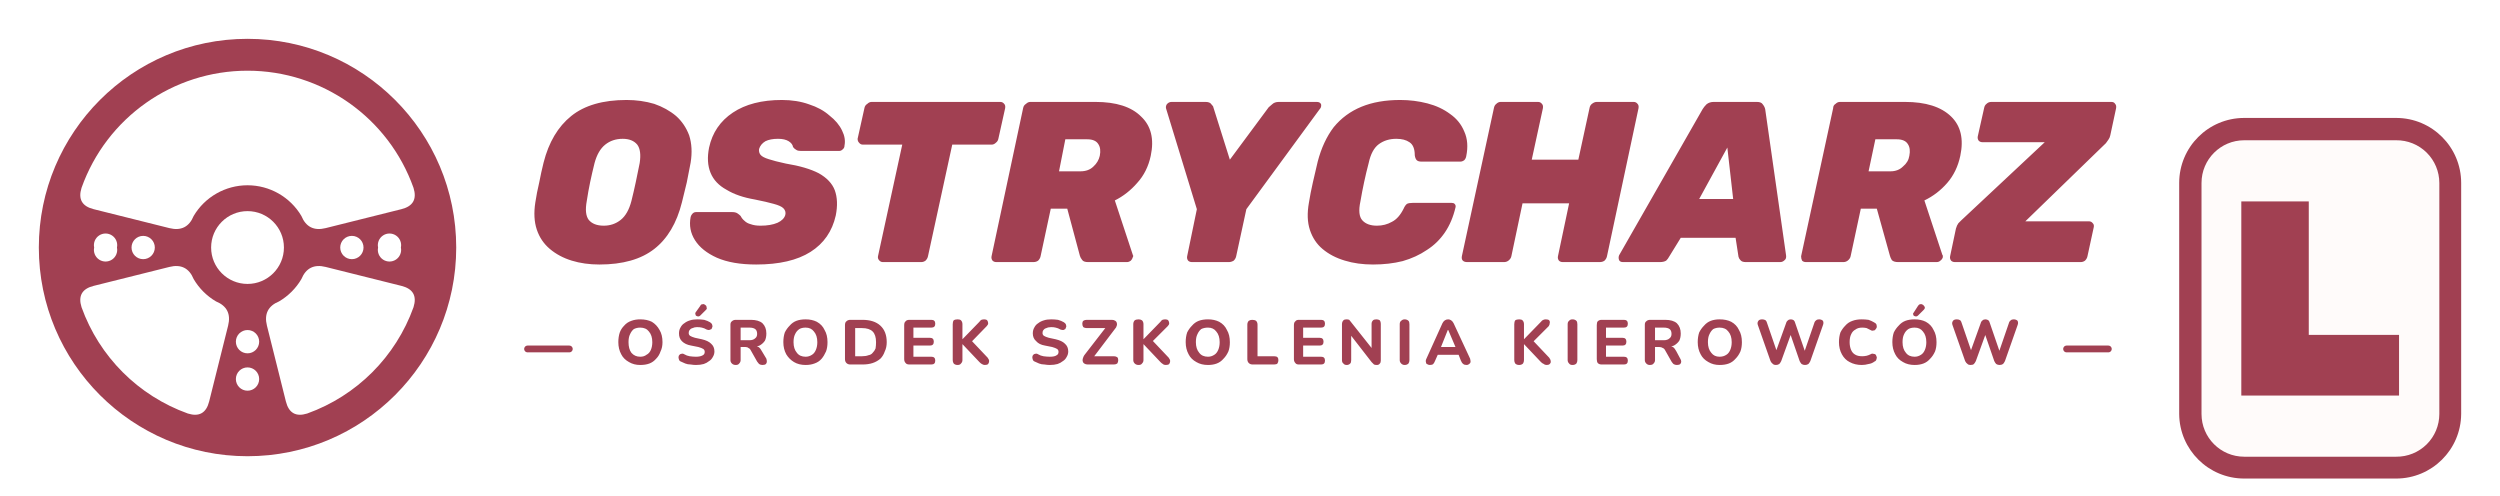
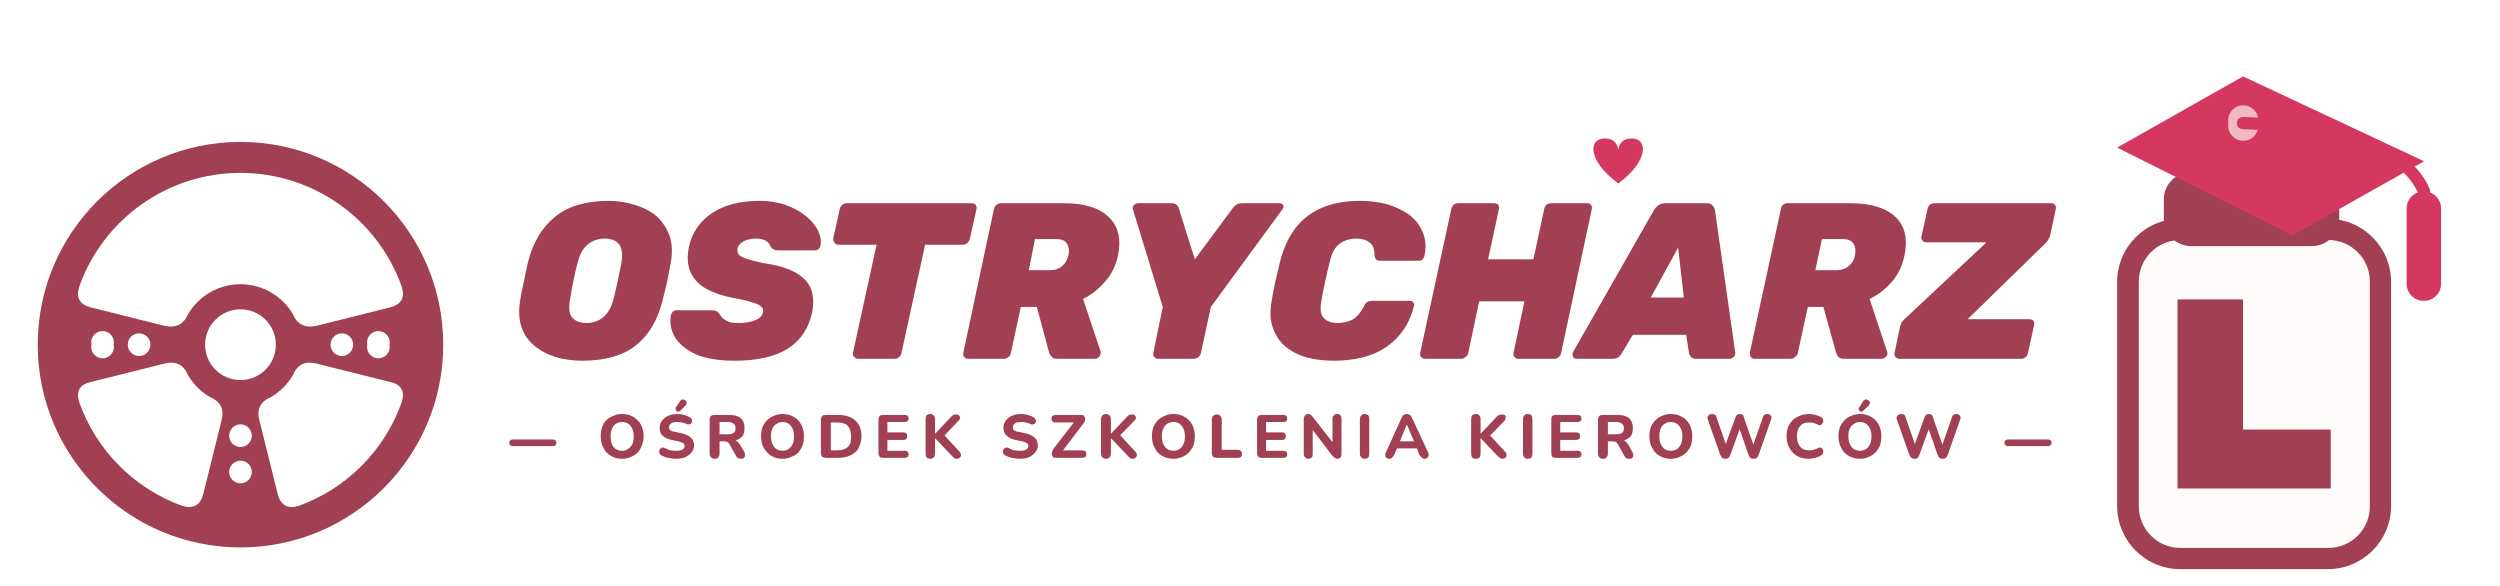
- <svg xmlns="http://www.w3.org/2000/svg" viewBox="0 0 5151 1020" width="5151" height="1020" role="img" aria-label="OSK Ostrycharz — Ośrodek Szkolenia Kierowców">
-   <path fill="#A14052" d="M80,510A430,430 0 1,1 940,510A430,430 0 1,1 80,510ZM852,387A363,363 0 0,0 168,387Q157,422 193,431L349,470Q385,479 399,445A129,129 0 0,1 621,445Q635,479 671,470L827,431Q863,422 852,387ZM168,633A363,363 0 0,0 387,852Q422,863 431,827L470,671Q479,635 445,621A129,129 0 0,1 399,575Q385,541 349,550L193,589Q157,598 168,633ZM633,852A363,363 0 0,0 852,633Q863,598 827,589L671,550Q635,541 621,575A129,129 0 0,1 575,621Q541,635 550,671L589,827Q598,863 633,852ZM435,510A75,75 0 1,0 585,510A75,75 0 1,0 435,510ZM701,510A24,24 0 1,0 749,510A24,24 0 1,0 701,510ZM271,510A24,24 0 1,0 319,510A24,24 0 1,0 271,510ZM779,510A24,24 0 1,0 826,510A24,24 0 1,0 779,510ZM194,510A24,24 0 1,0 241,510A24,24 0 1,0 194,510ZM486,704A24,24 0 1,0 534,704A24,24 0 1,0 486,704ZM486,781A24,24 0 1,0 534,781A24,24 0 1,0 486,781Z" />
-   <path fill="#A14052" d="M1235 545Q1204 545 1178 537Q1152 529 1133 513Q1114 497 1106 473Q1098 449 1103 417Q1106 397 1111 376Q1115 355 1120 335Q1136 272 1177 239Q1218 206 1291 206Q1321 206 1348 214Q1374 223 1393 239Q1411 255 1420 279Q1428 304 1423 335Q1419 355 1415 376Q1410 397 1405 417Q1389 481 1348 513Q1307 545 1235 545ZM1244 465Q1264 465 1279 453Q1294 441 1301 414Q1306 394 1310 375Q1314 356 1318 336Q1322 310 1313 298Q1303 286 1283 286Q1262 286 1247 298Q1232 310 1225 336Q1220 356 1216 375Q1212 394 1209 414Q1204 441 1213 453Q1223 465 1244 465Z M1558 545Q1509 545 1477 531Q1446 517 1432 495Q1418 473 1423 447Q1424 443 1427 440Q1430 437 1434 437H1509Q1516 437 1520 440Q1523 442 1526 445Q1529 451 1534 455Q1539 460 1547 462Q1555 465 1567 465Q1588 465 1602 459Q1615 453 1618 443Q1620 435 1614 429Q1609 424 1594 420Q1580 416 1555 411Q1520 405 1497 391Q1473 378 1464 356Q1455 334 1461 304Q1471 258 1510 232Q1549 206 1611 206Q1642 206 1667 215Q1692 223 1709 238Q1727 252 1735 269Q1743 285 1740 300Q1740 305 1736 308Q1733 311 1729 311H1650Q1644 311 1641 309Q1637 307 1634 303Q1633 296 1625 291Q1617 286 1603 286Q1587 286 1577 291Q1567 297 1564 307Q1563 314 1567 319Q1571 324 1584 328Q1596 332 1619 337Q1662 344 1687 357Q1712 371 1720 392Q1728 414 1722 444Q1711 493 1670 519Q1629 545 1558 545Z M1819 540Q1815 540 1812 537Q1808 533 1809 528L1859 298H1778Q1773 298 1770 294Q1767 291 1767 286L1781 223Q1782 217 1787 214Q1791 210 1796 210H2061Q2066 210 2069 214Q2072 217 2071 223L2057 286Q2056 291 2052 294Q2048 298 2043 298H1962L1912 528Q1911 533 1907 537Q1903 540 1898 540Z M2053 540Q2048 540 2045 537Q2042 533 2043 528L2108 223Q2109 217 2114 214Q2118 210 2123 210H2257Q2321 210 2351 240Q2382 269 2371 321Q2364 354 2343 377Q2323 400 2297 413L2334 525Q2334 526 2335 527Q2335 528 2334 530Q2333 534 2330 537Q2326 540 2322 540H2242Q2233 540 2230 536Q2226 531 2225 527L2199 430H2165L2144 528Q2143 533 2139 537Q2135 540 2129 540ZM2182 353H2226Q2243 353 2253 343Q2263 334 2266 321Q2269 306 2263 297Q2257 287 2240 287H2195Z M2456 540Q2451 540 2448 537Q2445 533 2446 528L2466 431L2403 225Q2401 220 2404 215Q2408 210 2414 210H2484Q2493 210 2496 215Q2500 219 2500 221L2534 329L2614 221Q2616 219 2621 215Q2626 210 2635 210H2713Q2720 210 2722 215Q2723 221 2719 225L2568 431L2547 528Q2546 533 2542 537Q2537 540 2532 540Z M2829 545Q2797 545 2771 537Q2744 529 2725 513Q2707 498 2699 474Q2691 450 2697 417Q2700 398 2705 376Q2710 354 2715 333Q2726 291 2748 262Q2771 234 2805 220Q2839 206 2885 206Q2914 206 2941 213Q2968 220 2988 235Q3008 249 3017 271Q3027 293 3021 322Q3020 327 3017 330Q3013 333 3009 333H2929Q2922 333 2919 330Q2916 327 2915 320Q2915 300 2904 293Q2894 286 2877 286Q2856 286 2841 297Q2826 308 2820 336Q2810 374 2803 415Q2797 443 2807 454Q2817 465 2837 465Q2854 465 2868 457Q2882 450 2892 430Q2895 423 2899 420Q2903 418 2911 418H2991Q2995 418 2997 420Q3000 423 2999 427Q2992 457 2977 479Q2962 501 2940 515Q2918 530 2890 538Q2862 545 2829 545Z M3023 540Q3017 540 3014 537Q3011 534 3012 528L3078 223Q3079 217 3083 214Q3087 210 3092 210H3169Q3174 210 3177 214Q3180 217 3179 223L3156 329H3252L3275 223Q3276 217 3280 214Q3285 210 3290 210H3366Q3371 210 3374 214Q3377 217 3376 223L3311 528Q3310 533 3306 537Q3302 540 3296 540H3220Q3215 540 3212 537Q3209 533 3210 528L3233 419H3137L3114 528Q3113 533 3108 537Q3104 540 3099 540Z M3344 540Q3338 540 3336 536Q3334 531 3336 526L3508 225Q3511 220 3516 215Q3522 210 3531 210H3620Q3629 210 3632 215Q3636 220 3637 225L3680 526Q3681 533 3677 536Q3673 540 3668 540H3597Q3589 540 3586 536Q3583 533 3582 529L3576 490H3463L3439 529Q3437 533 3433 537Q3428 540 3420 540ZM3501 410H3571L3559 304Z M3721 540Q3716 540 3713 537Q3711 533 3711 528L3777 223Q3777 217 3782 214Q3786 210 3791 210H3925Q3989 210 4020 240Q4050 269 4039 321Q4032 354 4012 377Q3992 400 3965 413L4002 525Q4003 526 4003 527Q4003 528 4003 530Q4002 534 3998 537Q3995 540 3990 540H3911Q3902 540 3898 536Q3895 531 3894 527L3867 430H3834L3813 528Q3812 533 3807 537Q3803 540 3798 540ZM3850 353H3895Q3911 353 3921 343Q3932 334 3934 321Q3937 306 3931 297Q3925 287 3908 287H3864Z M4028 540Q4023 540 4020 537Q4017 533 4018 528L4030 471Q4032 464 4035 460Q4039 456 4041 454L4213 293H4085Q4080 293 4077 290Q4074 286 4075 281L4088 223Q4089 217 4093 214Q4097 210 4103 210H4350Q4356 210 4358 214Q4361 217 4360 223L4348 279Q4347 284 4344 288Q4342 291 4339 295L4173 456H4304Q4309 456 4312 460Q4315 463 4314 468L4301 528Q4300 533 4296 537Q4292 540 4287 540Z" />
-   <path fill="#A14052" d="M1319 752Q1306 752 1296 746Q1285 740 1280 730Q1274 719 1274 705Q1274 694 1277 685Q1280 677 1286 671Q1292 664 1301 661Q1309 658 1319 658Q1333 658 1343 663Q1353 669 1359 680Q1365 690 1365 705Q1365 716 1361 724Q1358 733 1352 739Q1346 746 1338 749Q1330 752 1319 752ZM1319 735Q1327 735 1332 731Q1338 728 1341 721Q1344 714 1344 705Q1344 691 1337 683Q1331 675 1319 675Q1312 675 1306 678Q1301 682 1298 689Q1295 695 1295 705Q1295 719 1301 727Q1308 735 1319 735Z M1434 752Q1429 752 1423 751Q1417 751 1412 749Q1407 747 1403 745Q1400 744 1399 741Q1398 738 1398 736Q1398 733 1400 731Q1402 729 1404 729Q1407 728 1410 730Q1415 733 1421 734Q1428 735 1434 735Q1443 735 1448 732Q1452 730 1452 725Q1452 721 1449 719Q1446 717 1439 715L1424 712Q1412 710 1405 703Q1399 697 1399 687Q1399 680 1402 675Q1405 669 1410 666Q1415 662 1422 660Q1428 658 1437 658Q1444 658 1451 659Q1458 661 1463 664Q1466 666 1467 668Q1468 671 1468 673Q1467 676 1466 678Q1464 679 1461 680Q1459 680 1456 679Q1451 676 1446 675Q1442 674 1436 674Q1431 674 1427 676Q1423 677 1421 680Q1419 682 1419 686Q1419 690 1422 692Q1425 694 1432 696L1446 699Q1459 702 1465 708Q1472 714 1472 724Q1472 730 1469 735Q1466 741 1461 744Q1456 748 1450 750Q1443 752 1434 752ZM1443 650Q1441 652 1439 652Q1437 652 1435 651Q1433 650 1433 648Q1432 646 1433 644L1443 630Q1444 627 1447 627Q1449 626 1451 627Q1453 628 1455 630Q1456 632 1456 634Q1457 636 1455 638Z M1516 752Q1511 752 1508 749Q1505 746 1505 742V669Q1505 664 1508 662Q1511 659 1516 659H1547Q1563 659 1571 666Q1579 674 1579 687Q1579 696 1576 702Q1572 708 1565 712Q1558 715 1547 715L1549 713H1554Q1559 713 1563 715Q1567 718 1570 724L1579 739Q1580 742 1580 745Q1580 748 1578 750Q1576 752 1571 752Q1567 752 1564 750Q1562 748 1560 745L1547 722Q1545 718 1542 717Q1540 715 1536 715H1526V742Q1526 746 1523 749Q1521 752 1516 752ZM1526 701H1544Q1552 701 1556 697Q1560 694 1560 688Q1560 681 1556 678Q1552 675 1544 675H1526Z M1660 752Q1646 752 1636 746Q1626 740 1620 730Q1614 719 1614 705Q1614 694 1617 685Q1621 677 1627 671Q1633 664 1641 661Q1649 658 1660 658Q1673 658 1683 663Q1694 669 1699 680Q1705 690 1705 705Q1705 716 1702 724Q1698 733 1693 739Q1687 746 1678 749Q1670 752 1660 752ZM1660 735Q1667 735 1673 731Q1678 728 1681 721Q1684 714 1684 705Q1684 691 1677 683Q1671 675 1660 675Q1652 675 1647 678Q1641 682 1638 689Q1635 695 1635 705Q1635 719 1642 727Q1648 735 1660 735Z M1752 751Q1747 751 1744 748Q1741 745 1741 740V670Q1741 664 1744 662Q1747 659 1752 659H1777Q1801 659 1814 671Q1827 683 1827 705Q1827 716 1823 724Q1820 733 1814 739Q1807 745 1798 748Q1789 751 1777 751ZM1762 734H1776Q1784 734 1789 732Q1795 731 1798 727Q1802 723 1804 718Q1805 712 1805 705Q1805 690 1798 683Q1791 676 1776 676H1762Z M1874 751Q1868 751 1866 748Q1863 745 1863 740V670Q1863 664 1866 662Q1868 659 1874 659H1919Q1923 659 1925 661Q1927 663 1927 667Q1927 671 1925 673Q1923 675 1919 675H1882V696H1916Q1920 696 1922 698Q1924 700 1924 704Q1924 708 1922 710Q1920 712 1916 712H1882V735H1919Q1923 735 1925 737Q1927 739 1927 743Q1927 747 1925 749Q1923 751 1919 751Z M1973 752Q1968 752 1965 749Q1963 746 1963 742V668Q1963 663 1965 660Q1968 658 1973 658Q1978 658 1980 660Q1983 663 1983 668V699H1983L2018 663Q2020 660 2022 659Q2025 658 2028 658Q2032 658 2034 660Q2036 663 2036 666Q2036 669 2033 672L1999 707L1999 699L2035 737Q2038 741 2038 744Q2038 747 2036 750Q2034 752 2029 752Q2026 752 2023 750Q2021 749 2018 746L1983 709H1983V742Q1983 746 1980 749Q1978 752 1973 752Z M2163 752Q2158 752 2152 751Q2146 751 2141 749Q2136 747 2132 745Q2129 744 2128 741Q2127 738 2127 736Q2127 733 2129 731Q2131 729 2133 729Q2136 728 2139 730Q2144 733 2150 734Q2157 735 2163 735Q2173 735 2177 732Q2181 730 2181 725Q2181 721 2178 719Q2175 717 2168 715L2153 712Q2141 710 2135 703Q2128 697 2128 687Q2128 680 2131 675Q2134 669 2139 666Q2144 662 2151 660Q2157 658 2166 658Q2173 658 2180 659Q2187 661 2192 664Q2195 666 2196 668Q2197 671 2197 673Q2196 676 2195 678Q2193 679 2191 680Q2188 680 2185 679Q2180 676 2175 675Q2171 674 2166 674Q2160 674 2156 676Q2152 677 2150 680Q2148 682 2148 686Q2148 690 2151 692Q2154 694 2161 696L2175 699Q2188 702 2194 708Q2201 714 2201 724Q2201 730 2198 735Q2195 741 2190 744Q2185 748 2179 750Q2172 752 2163 752Z M2241 751Q2237 751 2234 749Q2232 748 2231 745Q2230 742 2231 739Q2232 735 2234 732L2282 670V676H2239Q2235 676 2232 674Q2230 671 2230 667Q2230 663 2232 661Q2235 659 2239 659H2291Q2295 659 2298 661Q2300 662 2301 665Q2302 668 2301 671Q2300 675 2297 678L2250 740V734H2295Q2299 734 2302 736Q2304 738 2304 742Q2304 746 2302 749Q2299 751 2295 751Z M2346 752Q2341 752 2338 749Q2335 746 2335 742V668Q2335 663 2338 660Q2341 658 2346 658Q2350 658 2353 660Q2356 663 2356 668V699H2356L2391 663Q2393 660 2395 659Q2398 658 2401 658Q2405 658 2407 660Q2409 663 2409 666Q2409 669 2406 672L2371 707L2372 699L2408 737Q2411 741 2411 744Q2411 747 2409 750Q2407 752 2402 752Q2398 752 2396 750Q2394 749 2391 746L2356 709H2356V742Q2356 746 2353 749Q2351 752 2346 752Z M2489 752Q2475 752 2465 746Q2454 740 2449 730Q2443 719 2443 705Q2443 694 2446 685Q2450 677 2456 671Q2462 664 2470 661Q2478 658 2489 658Q2502 658 2512 663Q2523 669 2528 680Q2534 690 2534 705Q2534 716 2531 724Q2527 733 2521 739Q2515 746 2507 749Q2499 752 2489 752ZM2489 735Q2496 735 2502 731Q2507 728 2510 721Q2513 714 2513 705Q2513 691 2506 683Q2500 675 2489 675Q2481 675 2475 678Q2470 682 2467 689Q2464 695 2464 705Q2464 719 2471 727Q2477 735 2489 735Z M2581 751Q2576 751 2573 748Q2570 745 2570 740V669Q2570 664 2573 661Q2576 659 2580 659Q2585 659 2588 661Q2591 664 2591 669V734H2625Q2630 734 2632 736Q2634 738 2634 742Q2634 746 2632 749Q2630 751 2625 751Z M2676 751Q2671 751 2669 748Q2666 745 2666 740V670Q2666 664 2669 662Q2671 659 2676 659H2722Q2726 659 2728 661Q2730 663 2730 667Q2730 671 2728 673Q2726 675 2722 675H2685V696H2719Q2723 696 2725 698Q2727 700 2727 704Q2727 708 2725 710Q2723 712 2719 712H2685V735H2722Q2726 735 2728 737Q2730 739 2730 743Q2730 747 2728 749Q2726 751 2722 751Z M2775 752Q2770 752 2768 749Q2765 747 2765 742V668Q2765 663 2768 660Q2770 658 2774 658Q2778 658 2780 659Q2782 661 2784 664L2830 722H2826V667Q2826 663 2829 660Q2831 658 2836 658Q2840 658 2843 660Q2845 663 2845 667V743Q2845 747 2843 749Q2841 752 2837 752Q2833 752 2831 751Q2829 749 2826 746L2781 688H2784V742Q2784 747 2782 749Q2779 752 2775 752Z M2894 752Q2890 752 2887 749Q2884 746 2884 742V668Q2884 663 2887 661Q2890 658 2894 658Q2899 658 2902 661Q2904 663 2904 668V742Q2904 746 2902 749Q2899 752 2894 752Z M2946 752Q2943 752 2940 750Q2938 749 2938 746Q2937 743 2939 739L2972 666Q2974 662 2977 660Q2980 658 2984 658Q2987 658 2990 660Q2993 662 2995 666L3029 739Q3030 743 3030 746Q3029 749 3027 750Q3025 752 3022 752Q3017 752 3015 750Q3012 748 3010 743L3003 725L3011 731H2956L2965 725L2957 743Q2955 748 2953 750Q2951 752 2946 752ZM2983 680 2967 720 2963 715H3004L3001 720L2984 680Z M3130 752Q3125 752 3122 749Q3120 746 3120 742V668Q3120 663 3122 660Q3125 658 3130 658Q3135 658 3137 660Q3140 663 3140 668V699H3140L3175 663Q3177 660 3180 659Q3182 658 3185 658Q3190 658 3192 660Q3194 663 3193 666Q3193 669 3191 672L3156 707L3156 699L3192 737Q3195 741 3195 744Q3196 747 3193 750Q3191 752 3187 752Q3183 752 3181 750Q3178 749 3175 746L3140 709H3140V742Q3140 746 3138 749Q3135 752 3130 752Z M3240 752Q3235 752 3233 749Q3230 746 3230 742V668Q3230 663 3233 661Q3235 658 3240 658Q3245 658 3248 661Q3250 663 3250 668V742Q3250 746 3248 749Q3245 752 3240 752Z M3300 751Q3295 751 3292 748Q3290 745 3290 740V670Q3290 664 3292 662Q3295 659 3300 659H3346Q3350 659 3352 661Q3354 663 3354 667Q3354 671 3352 673Q3350 675 3346 675H3309V696H3343Q3347 696 3349 698Q3351 700 3351 704Q3351 708 3349 710Q3347 712 3343 712H3309V735H3346Q3350 735 3352 737Q3354 739 3354 743Q3354 747 3352 749Q3350 751 3346 751Z M3399 752Q3395 752 3392 749Q3389 746 3389 742V669Q3389 664 3392 662Q3395 659 3400 659H3431Q3447 659 3455 666Q3463 674 3463 687Q3463 696 3460 702Q3456 708 3449 712Q3442 715 3431 715L3432 713H3438Q3443 713 3447 715Q3451 718 3454 724L3462 739Q3464 742 3464 745Q3464 748 3462 750Q3460 752 3455 752Q3451 752 3448 750Q3446 748 3444 745L3431 722Q3429 718 3426 717Q3423 715 3419 715H3410V742Q3410 746 3407 749Q3405 752 3399 752ZM3410 701H3428Q3436 701 3440 697Q3444 694 3444 688Q3444 681 3440 678Q3436 675 3428 675H3410Z M3543 752Q3530 752 3520 746Q3509 740 3504 730Q3498 719 3498 705Q3498 694 3501 685Q3505 677 3511 671Q3517 664 3525 661Q3533 658 3543 658Q3557 658 3567 663Q3578 669 3583 680Q3589 690 3589 705Q3589 716 3586 724Q3582 733 3576 739Q3570 746 3562 749Q3554 752 3543 752ZM3543 735Q3551 735 3557 731Q3562 728 3565 721Q3568 714 3568 705Q3568 691 3561 683Q3555 675 3543 675Q3536 675 3530 678Q3525 682 3522 689Q3519 695 3519 705Q3519 719 3526 727Q3532 735 3543 735Z M3659 752Q3655 752 3653 750Q3650 748 3648 744L3622 670Q3620 665 3623 661Q3625 658 3631 658Q3635 658 3638 660Q3640 662 3641 666L3663 730H3657L3680 666Q3681 662 3684 660Q3686 658 3690 658Q3693 658 3696 660Q3698 662 3699 666L3721 730H3716L3738 666Q3739 662 3742 660Q3744 658 3748 658Q3753 658 3756 661Q3758 665 3756 670L3730 744Q3728 748 3726 750Q3723 752 3719 752Q3715 752 3712 750Q3710 748 3708 744L3688 686H3691L3670 744Q3668 748 3666 750Q3663 752 3659 752Z M3836 752Q3822 752 3811 746Q3801 741 3795 730Q3789 719 3789 705Q3789 694 3792 685Q3796 677 3802 671Q3808 664 3817 661Q3825 658 3836 658Q3843 658 3850 659Q3856 661 3861 664Q3865 666 3866 668Q3867 671 3867 674Q3866 677 3864 679Q3863 681 3860 681Q3857 682 3854 680Q3850 678 3846 676Q3842 675 3837 675Q3828 675 3823 679Q3817 682 3814 689Q3811 695 3811 705Q3811 714 3814 721Q3817 728 3823 731Q3828 734 3837 734Q3841 734 3846 733Q3850 732 3854 730Q3857 728 3860 729Q3863 729 3865 731Q3866 733 3867 736Q3867 738 3866 741Q3865 744 3862 745Q3857 749 3850 750Q3843 752 3836 752Z M3945 752Q3931 752 3921 746Q3910 740 3905 730Q3899 719 3899 705Q3899 694 3902 685Q3906 677 3912 671Q3918 664 3926 661Q3934 658 3945 658Q3958 658 3968 663Q3979 669 3984 680Q3990 690 3990 705Q3990 716 3987 724Q3983 733 3977 739Q3971 746 3963 749Q3955 752 3945 752ZM3945 735Q3952 735 3958 731Q3963 728 3966 721Q3969 714 3969 705Q3969 691 3962 683Q3956 675 3945 675Q3937 675 3932 678Q3926 682 3923 689Q3920 695 3920 705Q3920 719 3927 727Q3933 735 3945 735ZM3952 650Q3950 652 3948 652Q3946 652 3944 651Q3942 650 3942 648Q3941 646 3943 644L3952 630Q3954 627 3956 627Q3958 626 3960 627Q3963 628 3964 630Q3966 632 3966 634Q3966 636 3964 638Z M4060 752Q4056 752 4054 750Q4051 748 4049 744L4023 670Q4021 665 4024 661Q4026 658 4032 658Q4036 658 4039 660Q4041 662 4042 666L4064 730H4058L4081 666Q4082 662 4085 660Q4087 658 4091 658Q4094 658 4097 660Q4099 662 4100 666L4122 730H4117L4139 666Q4140 662 4143 660Q4145 658 4149 658Q4154 658 4157 661Q4159 665 4157 670L4131 744Q4129 748 4127 750Q4124 752 4120 752Q4116 752 4113 750Q4111 748 4109 744L4089 686H4092L4071 744Q4069 748 4067 750Q4065 752 4060 752Z" />
-   <path stroke="#A14052" stroke-width="14" stroke-linecap="round" d="M1087,719h86M4258,719h86" />
-   <path fill="#A14052" d="M4624,243H4937A134,134 0 0,1 5071,377V853A134,134 0 0,1 4937,986H4624A134,134 0 0,1 4490,853V377A134,134 0 0,1 4624,243Z" />
-   <path fill="#FFFBFA" d="M4624,289H4937A88,88 0 0,1 5026,377V853A88,88 0 0,1 4937,941H4624A88,88 0 0,1 4536,853V377A88,88 0 0,1 4624,289Z" />
-   <path fill="#A14052" d="M4618,415L4757,415L4757,690L4943,690L4943,815L4618,815Z" />
+ <svg xmlns="http://www.w3.org/2000/svg" viewBox="0 0 5302 1241" width="5302" height="1241" role="img" aria-label="OSK Ostrycharz — Ośrodek Szkolenia Kierowców">
+   <path fill="#A14052" d="M80,731A430,430 0 1,1 940,731A430,430 0 1,1 80,731ZM852,608A363,363 0 0,0 168,608Q157,643 193,652L349,691Q385,699 399,666A129,129 0 0,1 621,666Q635,699 671,691L827,652Q863,643 852,608ZM168,853A363,363 0 0,0 387,1073Q422,1083 431,1048L470,891Q479,856 445,842A129,129 0 0,1 399,796Q385,762 349,771L193,810Q157,818 168,853ZM633,1073A363,363 0 0,0 852,853Q863,818 827,810L671,771Q635,762 621,796A129,129 0 0,1 575,842Q541,856 550,891L589,1048Q598,1083 633,1073ZM435,731A75,75 0 1,0 585,731A75,75 0 1,0 435,731ZM701,731A24,24 0 1,0 749,731A24,24 0 1,0 701,731ZM271,731A24,24 0 1,0 319,731A24,24 0 1,0 271,731ZM779,731A24,24 0 1,0 826,731A24,24 0 1,0 779,731ZM194,731A24,24 0 1,0 241,731A24,24 0 1,0 194,731ZM486,924A24,24 0 1,0 534,924A24,24 0 1,0 486,924ZM486,1001A24,24 0 1,0 534,1001A24,24 0 1,0 486,1001Z" />
+   <path fill="#A14052" d="M1235 765Q1204 765 1178 757Q1152 749 1133 733Q1114 717 1106 694Q1098 670 1103 638Q1106 618 1111 597Q1115 576 1120 555Q1136 493 1177 460Q1218 426 1291 426Q1321 426 1348 435Q1374 443 1393 459Q1411 476 1420 500Q1428 524 1423 555Q1419 576 1415 597Q1410 618 1405 638Q1389 701 1348 733Q1307 765 1235 765ZM1244 685Q1264 685 1279 673Q1294 661 1301 635Q1306 615 1310 596Q1314 576 1318 557Q1322 530 1313 518Q1303 506 1283 506Q1262 506 1247 518Q1232 530 1225 557Q1220 576 1216 596Q1212 615 1209 635Q1204 661 1213 673Q1223 685 1244 685Z M1558 765Q1509 765 1477 752Q1446 738 1432 716Q1418 693 1423 668Q1424 664 1427 661Q1430 658 1434 658H1509Q1516 658 1520 660Q1523 662 1526 666Q1529 671 1534 676Q1539 680 1547 683Q1555 685 1567 685Q1588 685 1602 679Q1615 674 1618 663Q1620 655 1614 650Q1609 645 1594 641Q1580 636 1555 632Q1520 625 1497 612Q1473 598 1464 576Q1455 554 1461 524Q1471 478 1510 452Q1549 426 1611 426Q1642 426 1667 435Q1692 444 1709 458Q1727 473 1735 489Q1743 506 1740 521Q1740 525 1736 528Q1733 531 1729 531H1650Q1644 531 1641 529Q1637 527 1634 523Q1633 517 1625 511Q1617 506 1603 506Q1587 506 1577 512Q1567 517 1564 527Q1563 535 1567 540Q1571 545 1584 549Q1596 553 1619 558Q1662 564 1687 578Q1712 592 1720 613Q1728 634 1722 664Q1711 714 1670 740Q1629 765 1558 765Z M1819 761Q1815 761 1812 757Q1808 754 1809 748L1859 519H1778Q1773 519 1770 515Q1767 511 1767 506L1781 443Q1782 438 1787 434Q1791 431 1796 431H2061Q2066 431 2069 434Q2072 438 2071 443L2057 506Q2056 511 2052 515Q2048 519 2043 519H1962L1912 748Q1911 754 1907 757Q1903 761 1898 761Z M2053 761Q2048 761 2045 757Q2042 754 2043 748L2108 443Q2109 438 2114 434Q2118 431 2123 431H2257Q2321 431 2351 460Q2382 489 2371 542Q2364 575 2343 598Q2323 621 2297 634L2334 745Q2334 747 2335 748Q2335 749 2334 750Q2333 755 2330 758Q2326 761 2322 761H2242Q2233 761 2230 756Q2226 752 2225 748L2199 651H2165L2144 748Q2143 754 2139 757Q2135 761 2129 761ZM2182 573H2226Q2243 573 2253 564Q2263 555 2266 541Q2269 527 2263 517Q2257 507 2240 507H2195Z M2456 761Q2451 761 2448 757Q2445 754 2446 748L2466 651L2403 445Q2401 440 2404 436Q2408 431 2414 431H2484Q2493 431 2496 435Q2500 439 2500 442L2534 550L2614 442Q2616 439 2621 435Q2626 431 2635 431H2713Q2720 431 2722 436Q2723 441 2719 445L2568 651L2547 748Q2546 754 2542 757Q2537 761 2532 761Z M2829 765Q2797 765 2771 758Q2744 750 2725 734Q2707 718 2699 694Q2691 670 2697 638Q2700 618 2705 596Q2710 574 2715 554Q2726 511 2748 483Q2771 454 2805 440Q2839 426 2885 426Q2914 426 2941 433Q2968 441 2988 455Q3008 470 3017 492Q3027 514 3021 543Q3020 547 3017 550Q3013 553 3009 553H2929Q2922 553 2919 551Q2916 548 2915 541Q2915 521 2904 514Q2894 506 2877 506Q2856 506 2841 517Q2826 528 2820 556Q2810 595 2803 635Q2797 663 2807 674Q2817 685 2837 685Q2854 685 2868 678Q2882 670 2892 651Q2895 643 2899 641Q2903 638 2911 638H2991Q2995 638 2997 641Q3000 644 2999 648Q2992 677 2977 699Q2962 721 2940 736Q2918 751 2890 758Q2862 765 2829 765Z M3023 761Q3017 761 3014 757Q3011 754 3012 748L3078 443Q3079 438 3083 434Q3087 431 3092 431H3169Q3174 431 3177 434Q3180 438 3179 443L3156 550H3252L3275 443Q3276 438 3280 434Q3285 431 3290 431H3366Q3371 431 3374 434Q3377 438 3376 443L3311 748Q3310 754 3306 757Q3302 761 3296 761H3220Q3215 761 3212 757Q3209 754 3210 748L3233 639H3137L3114 748Q3113 754 3108 757Q3104 761 3099 761Z M3344 761Q3338 761 3336 756Q3334 752 3336 747L3508 445Q3511 440 3516 436Q3522 431 3531 431H3620Q3629 431 3632 436Q3636 440 3637 445L3680 747Q3681 753 3677 757Q3673 761 3668 761H3597Q3589 761 3586 757Q3583 753 3582 749L3576 710H3463L3439 750Q3437 754 3433 757Q3428 761 3420 761ZM3501 631H3571L3559 525Z M3721 761Q3716 761 3713 757Q3711 754 3711 748L3777 443Q3777 438 3782 434Q3786 431 3791 431H3925Q3989 431 4020 460Q4050 489 4039 542Q4032 575 4012 598Q3992 621 3965 634L4002 745Q4003 747 4003 748Q4003 749 4003 750Q4002 755 3998 758Q3995 761 3990 761H3911Q3902 761 3898 756Q3895 752 3894 748L3867 651H3834L3813 748Q3812 754 3807 757Q3803 761 3798 761ZM3850 573H3895Q3911 573 3921 564Q3932 555 3934 541Q3937 527 3931 517Q3925 507 3908 507H3864Z M4028 761Q4023 761 4020 757Q4017 754 4018 748L4030 691Q4032 685 4035 681Q4039 677 4041 675L4213 514H4085Q4080 514 4077 510Q4074 507 4075 502L4088 443Q4089 438 4093 434Q4097 431 4103 431H4350Q4356 431 4358 434Q4361 438 4360 443L4348 499Q4347 504 4344 508Q4342 512 4339 515L4173 677H4304Q4309 677 4312 680Q4315 684 4314 689L4301 748Q4300 754 4296 757Q4292 761 4287 761Z" />
+   <path fill="#A14052" d="M1319 973Q1306 973 1296 967Q1285 961 1280 950Q1274 940 1274 925Q1274 915 1277 906Q1280 897 1286 891Q1292 885 1301 882Q1309 878 1319 878Q1333 878 1343 884Q1353 890 1359 900Q1365 911 1365 925Q1365 936 1361 945Q1358 954 1352 960Q1346 966 1338 969Q1330 973 1319 973ZM1319 956Q1327 956 1332 952Q1338 948 1341 942Q1344 935 1344 925Q1344 911 1337 903Q1331 895 1319 895Q1312 895 1306 899Q1301 902 1298 909Q1295 916 1295 925Q1295 940 1301 948Q1308 956 1319 956Z M1434 973Q1429 973 1423 972Q1417 971 1412 970Q1407 968 1403 966Q1400 964 1399 962Q1398 959 1398 956Q1398 954 1400 952Q1402 950 1404 949Q1407 949 1410 950Q1415 953 1421 955Q1428 956 1434 956Q1443 956 1448 953Q1452 950 1452 946Q1452 942 1449 940Q1446 938 1439 936L1424 933Q1412 930 1405 924Q1399 918 1399 907Q1399 901 1402 895Q1405 890 1410 886Q1415 882 1422 880Q1428 878 1437 878Q1444 878 1451 880Q1458 882 1463 885Q1466 887 1467 889Q1468 891 1468 894Q1467 896 1466 898Q1464 900 1461 900Q1459 901 1456 899Q1451 897 1446 896Q1442 895 1436 895Q1431 895 1427 896Q1423 898 1421 900Q1419 903 1419 906Q1419 910 1422 913Q1425 915 1432 916L1446 919Q1459 922 1465 928Q1472 934 1472 944Q1472 951 1469 956Q1466 961 1461 965Q1456 969 1450 971Q1443 973 1434 973ZM1443 871Q1441 873 1439 873Q1437 873 1435 872Q1433 870 1433 868Q1432 866 1433 864L1443 850Q1444 848 1447 847Q1449 847 1451 848Q1453 849 1455 850Q1456 852 1456 854Q1457 856 1455 859Z M1516 973Q1511 973 1508 970Q1505 967 1505 962V890Q1505 885 1508 882Q1511 880 1516 880H1547Q1563 880 1571 887Q1579 894 1579 908Q1579 916 1576 923Q1572 929 1565 932Q1558 936 1547 936L1549 933H1554Q1559 933 1563 936Q1567 939 1570 944L1579 959Q1580 962 1580 966Q1580 969 1578 971Q1576 973 1571 973Q1567 973 1564 971Q1562 969 1560 965L1547 942Q1545 938 1542 937Q1540 936 1536 936H1526V962Q1526 967 1523 970Q1521 973 1516 973ZM1526 921H1544Q1552 921 1556 918Q1560 915 1560 908Q1560 902 1556 899Q1552 895 1544 895H1526Z M1660 973Q1646 973 1636 967Q1626 961 1620 950Q1614 940 1614 925Q1614 915 1617 906Q1621 897 1627 891Q1633 885 1641 882Q1649 878 1660 878Q1673 878 1683 884Q1694 890 1699 900Q1705 911 1705 925Q1705 936 1702 945Q1698 954 1693 960Q1687 966 1678 969Q1670 973 1660 973ZM1660 956Q1667 956 1673 952Q1678 948 1681 942Q1684 935 1684 925Q1684 911 1677 903Q1671 895 1660 895Q1652 895 1647 899Q1641 902 1638 909Q1635 916 1635 925Q1635 940 1642 948Q1648 956 1660 956Z M1752 971Q1747 971 1744 969Q1741 966 1741 961V890Q1741 885 1744 882Q1747 880 1752 880H1777Q1801 880 1814 892Q1827 903 1827 925Q1827 936 1823 945Q1820 954 1814 959Q1807 965 1798 968Q1789 971 1777 971ZM1762 955H1776Q1784 955 1789 953Q1795 951 1798 948Q1802 944 1804 938Q1805 933 1805 925Q1805 911 1798 903Q1791 896 1776 896H1762Z M1874 971Q1868 971 1866 969Q1863 966 1863 961V890Q1863 885 1866 882Q1868 880 1874 880H1919Q1923 880 1925 882Q1927 884 1927 887Q1927 891 1925 893Q1923 895 1919 895H1882V917H1916Q1920 917 1922 919Q1924 921 1924 925Q1924 929 1922 931Q1920 933 1916 933H1882V956H1919Q1923 956 1925 958Q1927 960 1927 963Q1927 967 1925 969Q1923 971 1919 971Z M1973 973Q1968 973 1965 970Q1963 967 1963 962V889Q1963 884 1965 881Q1968 878 1973 878Q1978 878 1980 881Q1983 884 1983 889V920H1983L2018 883Q2020 881 2022 880Q2025 879 2028 879Q2032 879 2034 881Q2036 883 2036 886Q2036 890 2033 892L1999 928L1999 919L2035 958Q2038 961 2038 965Q2038 968 2036 970Q2034 973 2029 973Q2026 973 2023 971Q2021 969 2018 966L1983 929H1983V962Q1983 967 1980 970Q1978 973 1973 973Z M2163 973Q2158 973 2152 972Q2146 971 2141 970Q2136 968 2132 966Q2129 964 2128 962Q2127 959 2127 956Q2127 954 2129 952Q2131 950 2133 949Q2136 949 2139 950Q2144 953 2150 955Q2157 956 2163 956Q2173 956 2177 953Q2181 950 2181 946Q2181 942 2178 940Q2175 938 2168 936L2153 933Q2141 930 2135 924Q2128 918 2128 907Q2128 901 2131 895Q2134 890 2139 886Q2144 882 2151 880Q2157 878 2166 878Q2173 878 2180 880Q2187 882 2192 885Q2195 887 2196 889Q2197 891 2197 894Q2196 896 2195 898Q2193 900 2191 900Q2188 901 2185 899Q2180 897 2175 896Q2171 895 2166 895Q2160 895 2156 896Q2152 898 2150 900Q2148 903 2148 906Q2148 910 2151 913Q2154 915 2161 916L2175 919Q2188 922 2194 928Q2201 934 2201 944Q2201 951 2198 956Q2195 961 2190 965Q2185 969 2179 971Q2172 973 2163 973Z M2241 971Q2237 971 2234 970Q2232 968 2231 965Q2230 963 2231 959Q2232 956 2234 952L2282 890V896H2239Q2235 896 2232 894Q2230 892 2230 888Q2230 884 2232 882Q2235 880 2239 880H2291Q2295 880 2298 881Q2300 883 2301 886Q2302 888 2301 892Q2300 895 2297 899L2250 961V955H2295Q2299 955 2302 957Q2304 959 2304 963Q2304 967 2302 969Q2299 971 2295 971Z M2346 973Q2341 973 2338 970Q2335 967 2335 962V889Q2335 884 2338 881Q2341 878 2346 878Q2350 878 2353 881Q2356 884 2356 889V920H2356L2391 883Q2393 881 2395 880Q2398 879 2401 879Q2405 879 2407 881Q2409 883 2409 886Q2409 890 2406 892L2371 928L2372 919L2408 958Q2411 961 2411 965Q2411 968 2409 970Q2407 973 2402 973Q2398 973 2396 971Q2394 969 2391 966L2356 929H2356V962Q2356 967 2353 970Q2351 973 2346 973Z M2489 973Q2475 973 2465 967Q2454 961 2449 950Q2443 940 2443 925Q2443 915 2446 906Q2450 897 2456 891Q2462 885 2470 882Q2478 878 2489 878Q2502 878 2512 884Q2523 890 2528 900Q2534 911 2534 925Q2534 936 2531 945Q2527 954 2521 960Q2515 966 2507 969Q2499 973 2489 973ZM2489 956Q2496 956 2502 952Q2507 948 2510 942Q2513 935 2513 925Q2513 911 2506 903Q2500 895 2489 895Q2481 895 2475 899Q2470 902 2467 909Q2464 916 2464 925Q2464 940 2471 948Q2477 956 2489 956Z M2581 971Q2576 971 2573 969Q2570 966 2570 961V890Q2570 885 2573 882Q2576 879 2580 879Q2585 879 2588 882Q2591 885 2591 890V954H2625Q2630 954 2632 957Q2634 959 2634 963Q2634 967 2632 969Q2630 971 2625 971Z M2676 971Q2671 971 2669 969Q2666 966 2666 961V890Q2666 885 2669 882Q2671 880 2676 880H2722Q2726 880 2728 882Q2730 884 2730 887Q2730 891 2728 893Q2726 895 2722 895H2685V917H2719Q2723 917 2725 919Q2727 921 2727 925Q2727 929 2725 931Q2723 933 2719 933H2685V956H2722Q2726 956 2728 958Q2730 960 2730 963Q2730 967 2728 969Q2726 971 2722 971Z M2775 973Q2770 973 2768 970Q2765 968 2765 963V889Q2765 884 2768 881Q2770 878 2774 878Q2778 878 2780 880Q2782 881 2784 884L2830 943H2826V888Q2826 883 2829 881Q2831 878 2836 878Q2840 878 2843 881Q2845 883 2845 888V963Q2845 967 2843 970Q2841 973 2837 973Q2833 973 2831 971Q2829 970 2826 967L2781 908H2784V963Q2784 968 2782 970Q2779 973 2775 973Z M2894 973Q2890 973 2887 970Q2884 967 2884 962V889Q2884 884 2887 881Q2890 878 2894 878Q2899 878 2902 881Q2904 884 2904 889V962Q2904 967 2902 970Q2899 973 2894 973Z M2946 973Q2943 973 2940 971Q2938 969 2938 966Q2937 963 2939 960L2972 887Q2974 882 2977 880Q2980 878 2984 878Q2987 878 2990 880Q2993 882 2995 887L3029 960Q3030 963 3030 966Q3029 969 3027 971Q3025 973 3022 973Q3017 973 3015 970Q3012 968 3010 964L3003 946L3011 951H2956L2965 946L2957 964Q2955 968 2953 970Q2951 973 2946 973ZM2983 901 2967 941 2963 936H3004L3001 941L2984 901Z M3130 973Q3125 973 3122 970Q3120 967 3120 962V889Q3120 884 3122 881Q3125 878 3130 878Q3135 878 3137 881Q3140 884 3140 889V920H3140L3175 883Q3177 881 3180 880Q3182 879 3185 879Q3190 879 3192 881Q3194 883 3193 886Q3193 890 3191 892L3156 928L3156 919L3192 958Q3195 961 3195 965Q3196 968 3193 970Q3191 973 3187 973Q3183 973 3181 971Q3178 969 3175 966L3140 929H3140V962Q3140 967 3138 970Q3135 973 3130 973Z M3240 973Q3235 973 3233 970Q3230 967 3230 962V889Q3230 884 3233 881Q3235 878 3240 878Q3245 878 3248 881Q3250 884 3250 889V962Q3250 967 3248 970Q3245 973 3240 973Z M3300 971Q3295 971 3292 969Q3290 966 3290 961V890Q3290 885 3292 882Q3295 880 3300 880H3346Q3350 880 3352 882Q3354 884 3354 887Q3354 891 3352 893Q3350 895 3346 895H3309V917H3343Q3347 917 3349 919Q3351 921 3351 925Q3351 929 3349 931Q3347 933 3343 933H3309V956H3346Q3350 956 3352 958Q3354 960 3354 963Q3354 967 3352 969Q3350 971 3346 971Z M3399 973Q3395 973 3392 970Q3389 967 3389 962V890Q3389 885 3392 882Q3395 880 3400 880H3431Q3447 880 3455 887Q3463 894 3463 908Q3463 916 3460 923Q3456 929 3449 932Q3442 936 3431 936L3432 933H3438Q3443 933 3447 936Q3451 939 3454 944L3462 959Q3464 962 3464 966Q3464 969 3462 971Q3460 973 3455 973Q3451 973 3448 971Q3446 969 3444 965L3431 942Q3429 938 3426 937Q3423 936 3419 936H3410V962Q3410 967 3407 970Q3405 973 3399 973ZM3410 921H3428Q3436 921 3440 918Q3444 915 3444 908Q3444 902 3440 899Q3436 895 3428 895H3410Z M3543 973Q3530 973 3520 967Q3509 961 3504 950Q3498 940 3498 925Q3498 915 3501 906Q3505 897 3511 891Q3517 885 3525 882Q3533 878 3543 878Q3557 878 3567 884Q3578 890 3583 900Q3589 911 3589 925Q3589 936 3586 945Q3582 954 3576 960Q3570 966 3562 969Q3554 973 3543 973ZM3543 956Q3551 956 3557 952Q3562 948 3565 942Q3568 935 3568 925Q3568 911 3561 903Q3555 895 3543 895Q3536 895 3530 899Q3525 902 3522 909Q3519 916 3519 925Q3519 940 3526 948Q3532 956 3543 956Z M3659 973Q3655 973 3653 971Q3650 969 3648 964L3622 890Q3620 885 3623 882Q3625 878 3631 878Q3635 878 3638 880Q3640 882 3641 887L3663 950H3657L3680 887Q3681 882 3684 880Q3686 878 3690 878Q3693 878 3696 880Q3698 882 3699 887L3721 950H3716L3738 887Q3739 882 3742 880Q3744 878 3748 878Q3753 878 3756 882Q3758 885 3756 890L3730 964Q3728 969 3726 971Q3723 973 3719 973Q3715 973 3712 971Q3710 969 3708 964L3688 906H3691L3670 964Q3668 969 3666 971Q3663 973 3659 973Z M3836 973Q3822 973 3811 967Q3801 961 3795 950Q3789 940 3789 925Q3789 915 3792 906Q3796 897 3802 891Q3808 885 3817 882Q3825 878 3836 878Q3843 878 3850 880Q3856 881 3861 884Q3865 886 3866 889Q3867 892 3867 894Q3866 897 3864 899Q3863 901 3860 902Q3857 902 3854 900Q3850 898 3846 897Q3842 896 3837 896Q3828 896 3823 899Q3817 903 3814 909Q3811 916 3811 925Q3811 935 3814 941Q3817 948 3823 952Q3828 955 3837 955Q3841 955 3846 954Q3850 953 3854 951Q3857 949 3860 949Q3863 950 3865 952Q3866 954 3867 956Q3867 959 3866 962Q3865 964 3862 966Q3857 969 3850 971Q3843 973 3836 973Z M3945 973Q3931 973 3921 967Q3910 961 3905 950Q3899 940 3899 925Q3899 915 3902 906Q3906 897 3912 891Q3918 885 3926 882Q3934 878 3945 878Q3958 878 3968 884Q3979 890 3984 900Q3990 911 3990 925Q3990 936 3987 945Q3983 954 3977 960Q3971 966 3963 969Q3955 973 3945 973ZM3945 956Q3952 956 3958 952Q3963 948 3966 942Q3969 935 3969 925Q3969 911 3962 903Q3956 895 3945 895Q3937 895 3932 899Q3926 902 3923 909Q3920 916 3920 925Q3920 940 3927 948Q3933 956 3945 956ZM3952 871Q3950 873 3948 873Q3946 873 3944 872Q3942 870 3942 868Q3941 866 3943 864L3952 850Q3954 848 3956 847Q3958 847 3960 848Q3963 849 3964 850Q3966 852 3966 854Q3966 856 3964 859Z M4060 973Q4056 973 4054 971Q4051 969 4049 964L4023 890Q4021 885 4024 882Q4026 878 4032 878Q4036 878 4039 880Q4041 882 4042 887L4064 950H4058L4081 887Q4082 882 4085 880Q4087 878 4091 878Q4094 878 4097 880Q4099 882 4100 887L4122 950H4117L4139 887Q4140 882 4143 880Q4145 878 4149 878Q4154 878 4157 882Q4159 885 4157 890L4131 964Q4129 969 4127 971Q4124 973 4120 973Q4116 973 4113 971Q4111 969 4109 964L4089 906H4092L4071 964Q4069 969 4067 971Q4065 973 4060 973Z" />
+   <path stroke="#A14052" stroke-width="14" stroke-linecap="round" d="M1087,939h86M4258,939h86" />
+   <path fill="#D4385E" d="M3432,389C3365,340 3367,289 3409,294C3426,296 3431,309 3432,318C3433,309 3438,296 3455,294C3496,289 3499,340 3432,389Z" />
+   <path fill="#A14052" d="M4624,464H4937A134,134 0 0,1 5071,598V1074A134,134 0 0,1 4937,1207H4624A134,134 0 0,1 4490,1074V598A134,134 0 0,1 4624,464Z" />
+   <path fill="#FFFBFA" d="M4624,509H4937A88,88 0 0,1 5026,598V1074A88,88 0 0,1 4937,1162H4624A88,88 0 0,1 4536,1074V598A88,88 0 0,1 4624,509Z" />
+   <path fill="#A14052" d="M4618,635L4757,635L4757,911L4943,911L4943,1036L4618,1036Z" />
+   <path fill="#A14052" d="M4647,365H4903A58,58 0 0,1 4961,423V464A58,58 0 0,1 4903,522H4647A58,58 0 0,1 4589,464V423A58,58 0 0,1 4647,365Z" />
+   <path fill="#D4385E" d="M4490,313L4757,162L5141,342L4862,499Z" />
+   <path fill="#F2B8C6" d="M4726,261A32,32 0 1,1 4789,261A32,32 0 1,1 4726,261Z" />
+   <path fill="none" stroke="#D4385E" stroke-width="26" stroke-linecap="round" d="M4757,261Q5083,272 5141,406" />
+   <path fill="#D4385E" d="M5141,406H5141A36,36 0 0,1 5177,442V602A36,36 0 0,1 5141,638H5141A36,36 0 0,1 5104,602V442A36,36 0 0,1 5141,406Z" />
</svg>
